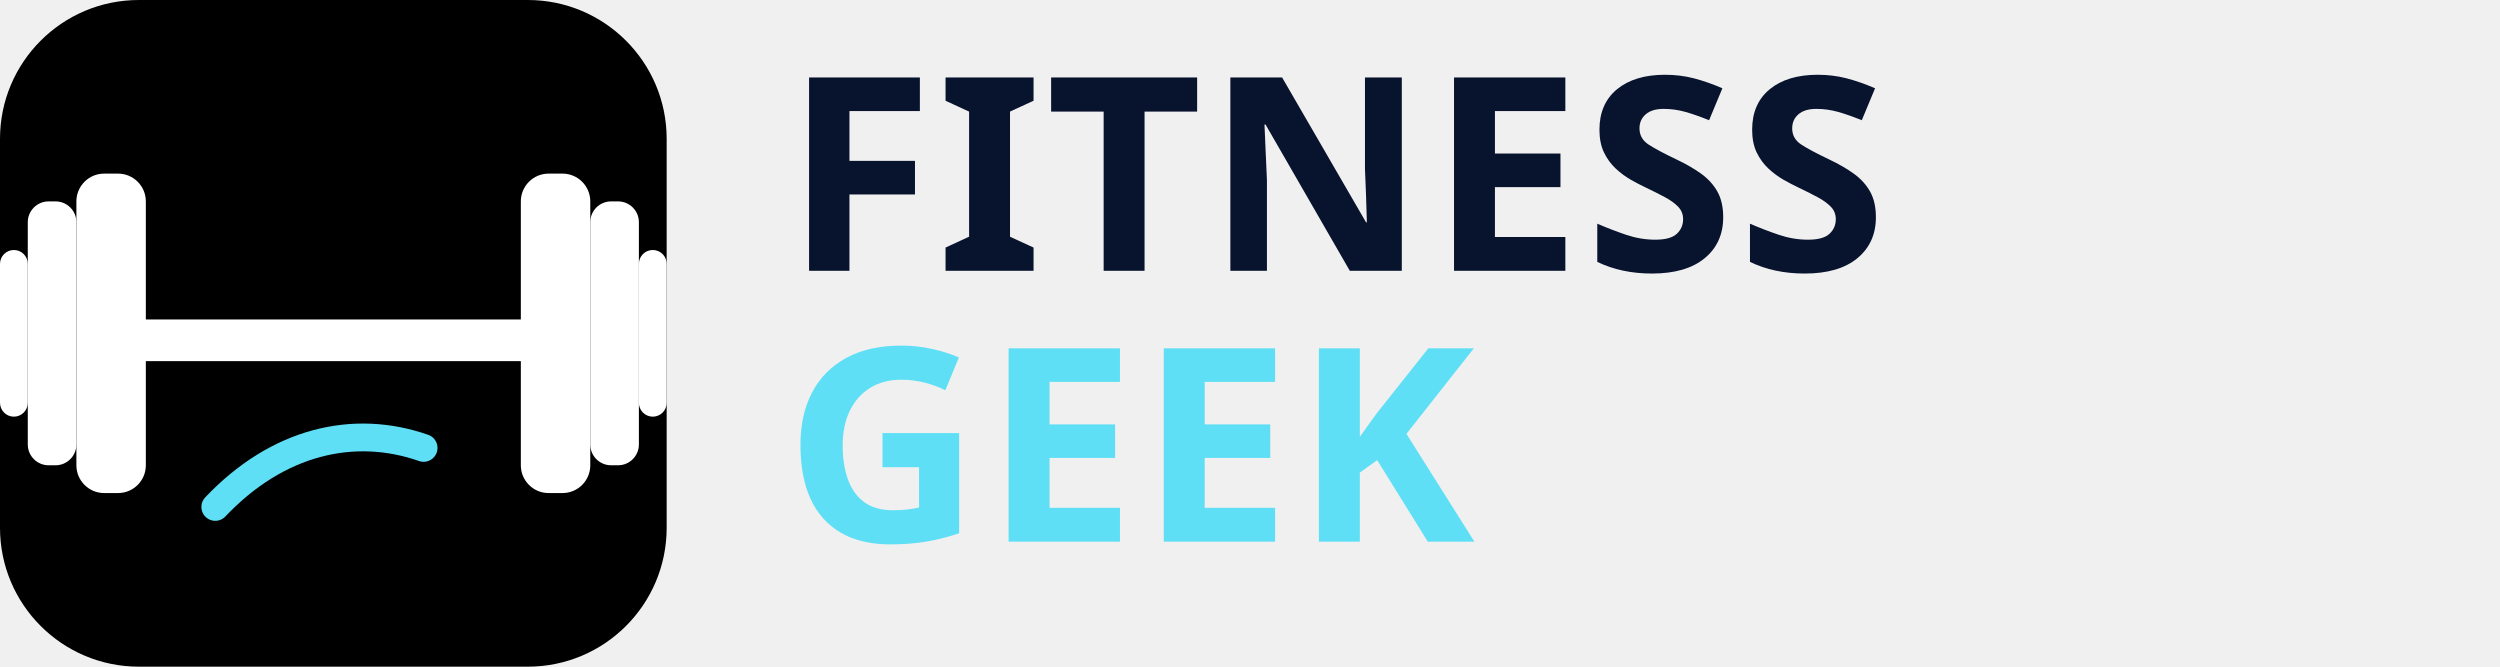
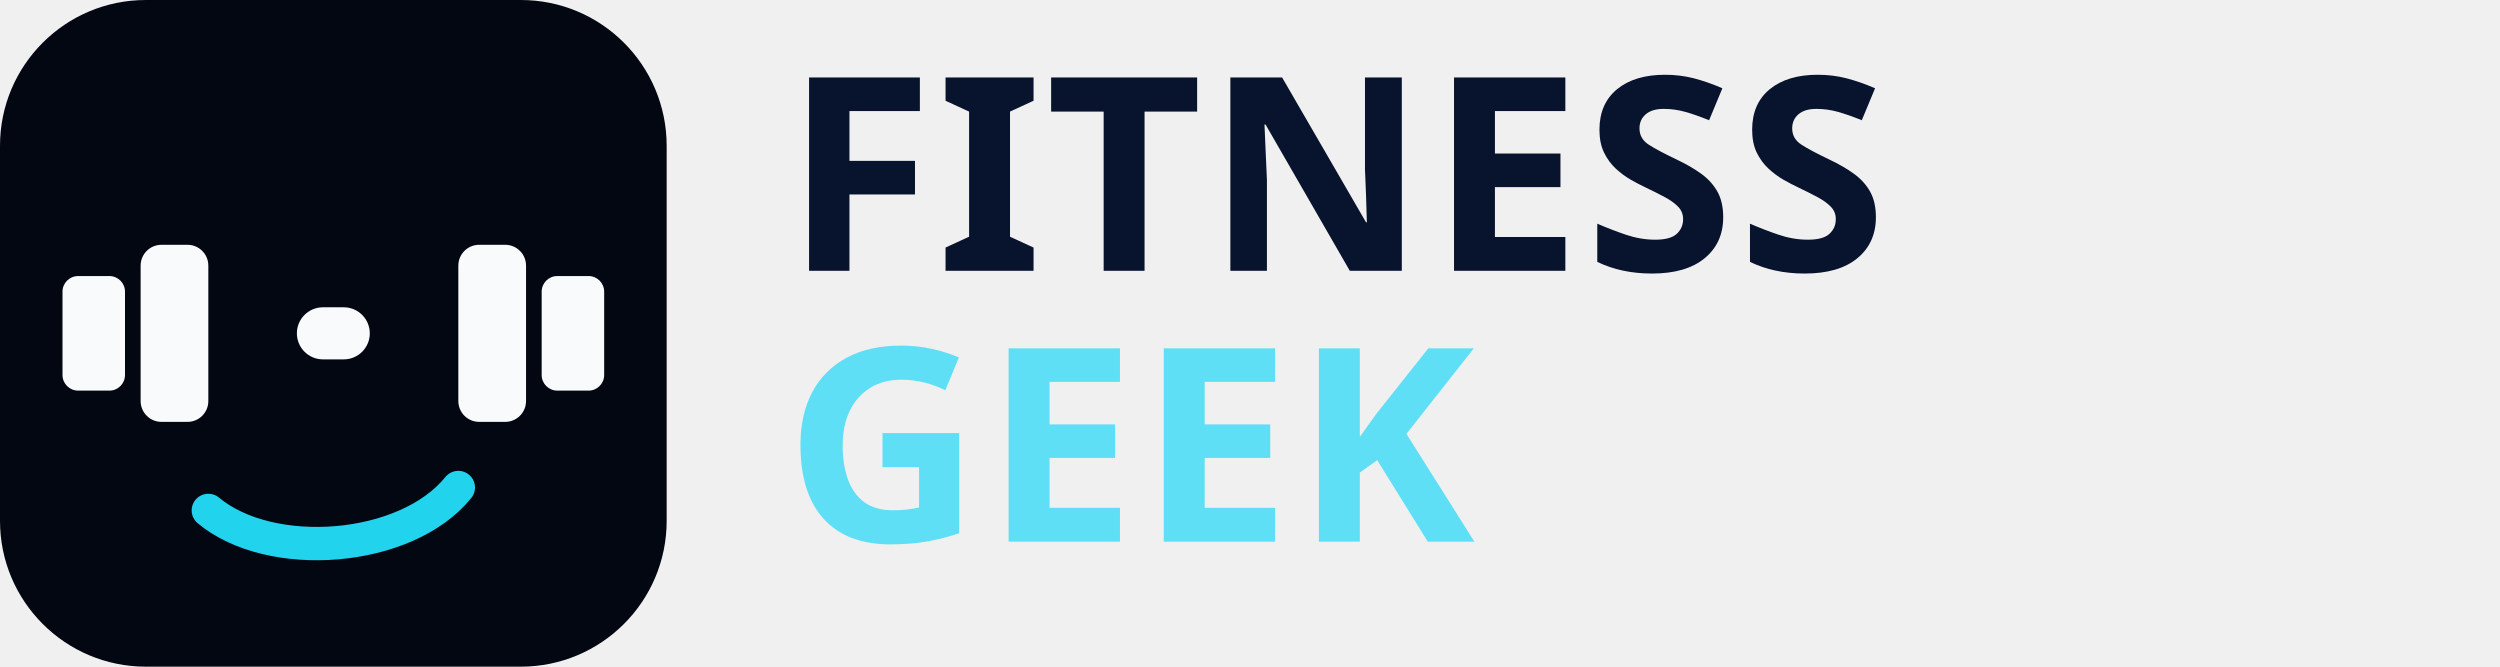
<svg xmlns="http://www.w3.org/2000/svg" width="720" height="192" viewBox="24 24 720 192" fill="none">
  <g transform="translate(24,24)">
-     <rect x="0" y="0" width="192" height="192" rx="40" fill="#000000" />
-     <rect x="36" y="92" width="120" height="12" rx="6" fill="#FFFFFF" />
-     <rect x="22" y="50" width="20" height="92" rx="8" fill="#FFFFFF" />
-     <rect x="8" y="58" width="14" height="76" rx="6" fill="#FFFFFF" />
-     <rect x="0" y="72" width="8" height="48" rx="4" fill="#FFFFFF" />
-     <rect x="150" y="50" width="20" height="92" rx="8" fill="#FFFFFF" />
-     <rect x="170" y="58" width="14" height="76" rx="6" fill="#FFFFFF" />
-     <rect x="184" y="72" width="8" height="48" rx="4" fill="#FFFFFF" />
-     <path d="M62 146C80 127 102 122 122 129" stroke="#5EDFF5" stroke-width="8" stroke-linecap="round" />
+     <rect x="0" y="0" width="192" height="192" rx="42" fill="#030712" />
+     <g fill="#F8FAFC">
+       <rect x="18" y="79.5" width="18" height="33" rx="4.5" />
+       <rect x="40.5" y="70.5" width="19.5" height="51" rx="6" />
+       <rect x="132" y="70.5" width="19.5" height="51" rx="6" />
+       <rect x="156" y="79.5" width="18" height="33" rx="4.5" />
+       <rect x="85.5" y="88.5" width="21" height="15" rx="7.5" />
+     </g>
+     <path d="M60 147C78 162 117 159 132 140.4" stroke="#22D3EE" stroke-width="9.6" stroke-linecap="round" fill="none" />
  </g>
  <text x="250" y="102" fill="#08132D" font-family="'DM Sans', sans-serif" font-size="78" font-weight="800" letter-spacing="1">FITNESS</text>
  <text x="250" y="180" fill="#5EDFF5" font-family="'DM Sans', sans-serif" font-size="78" font-weight="800" letter-spacing="1">GEEK</text>
</svg>
